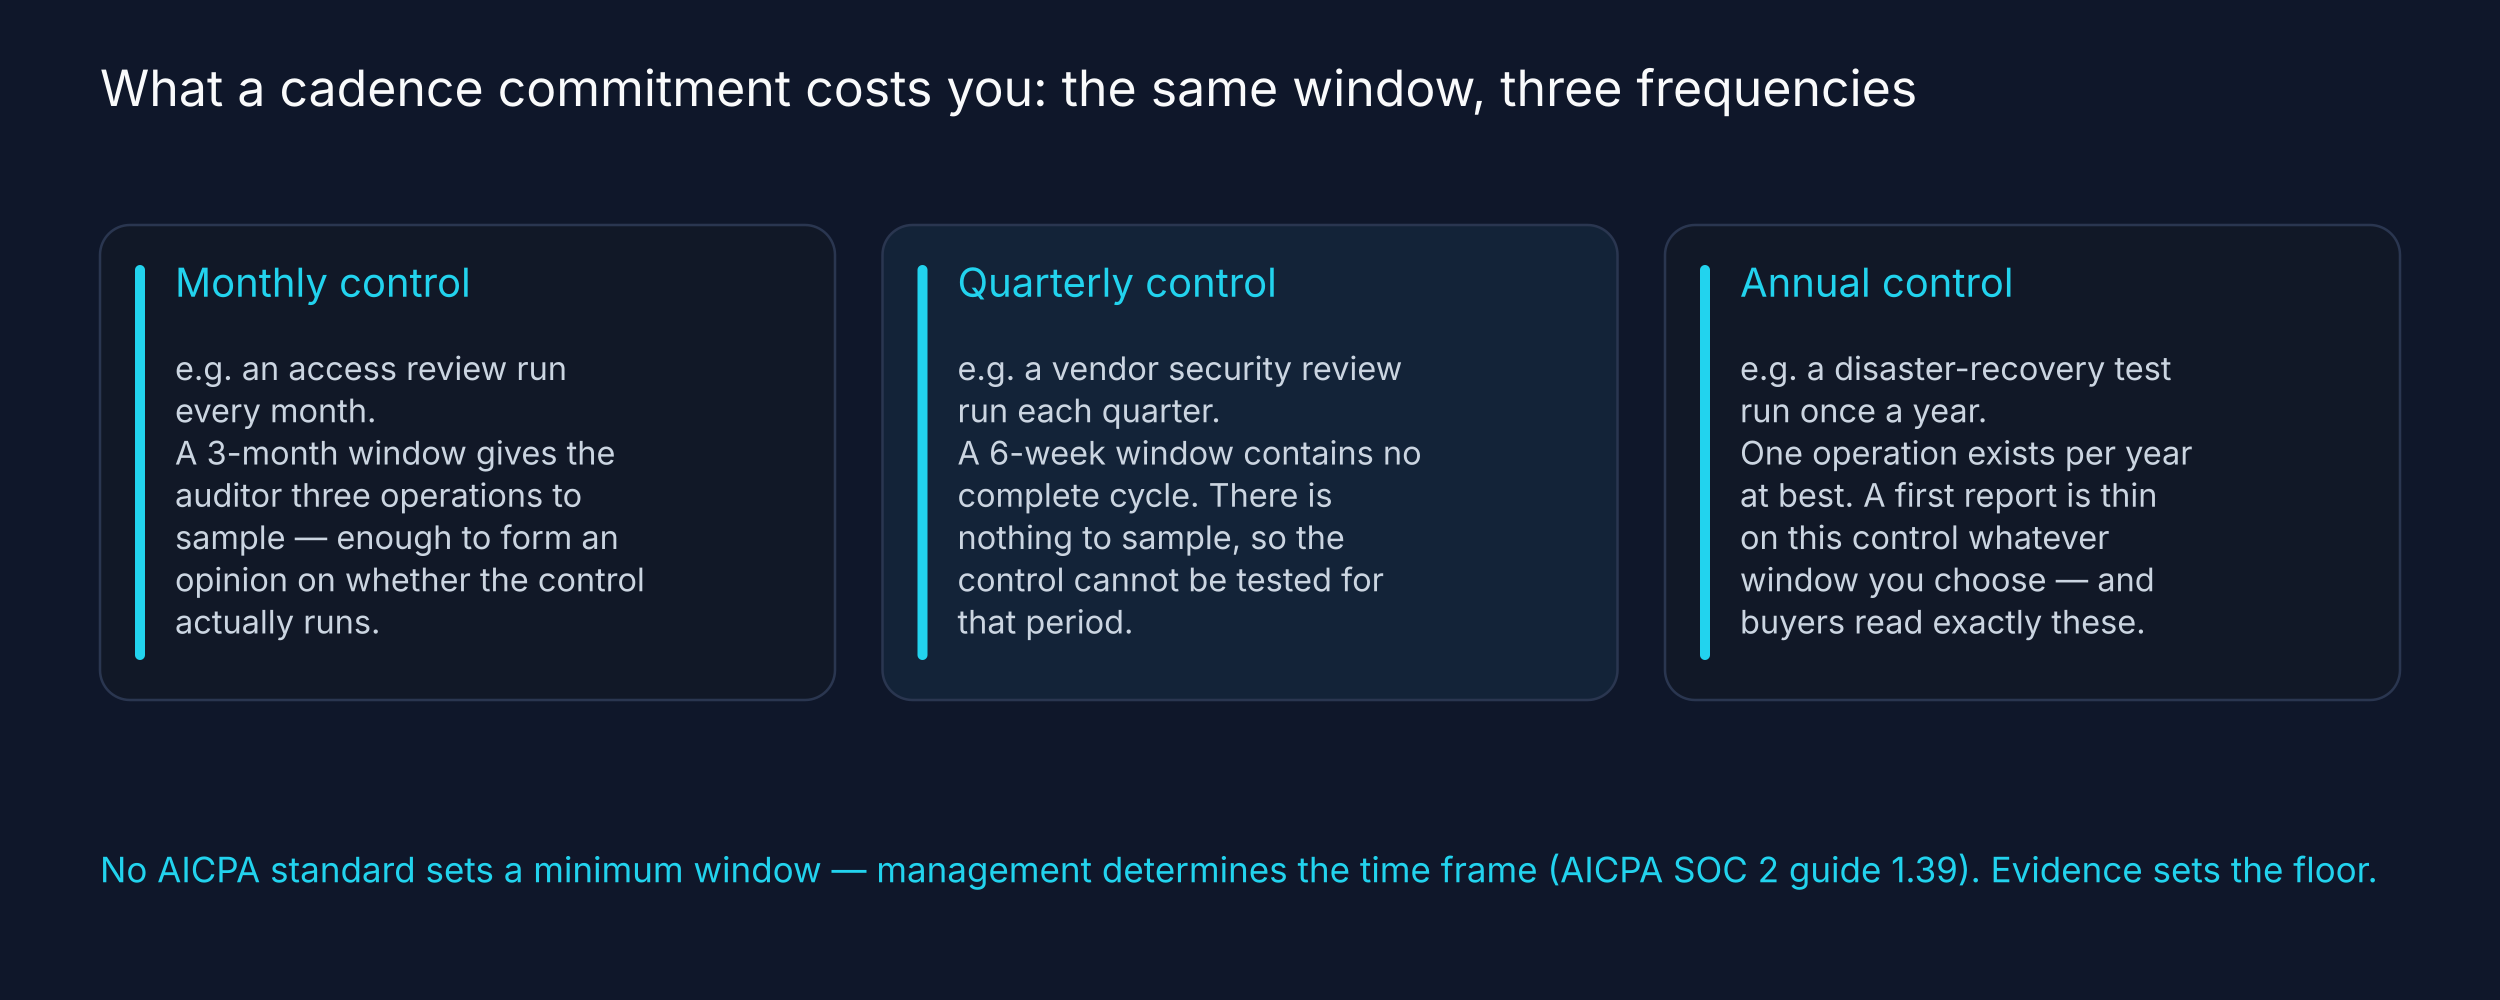
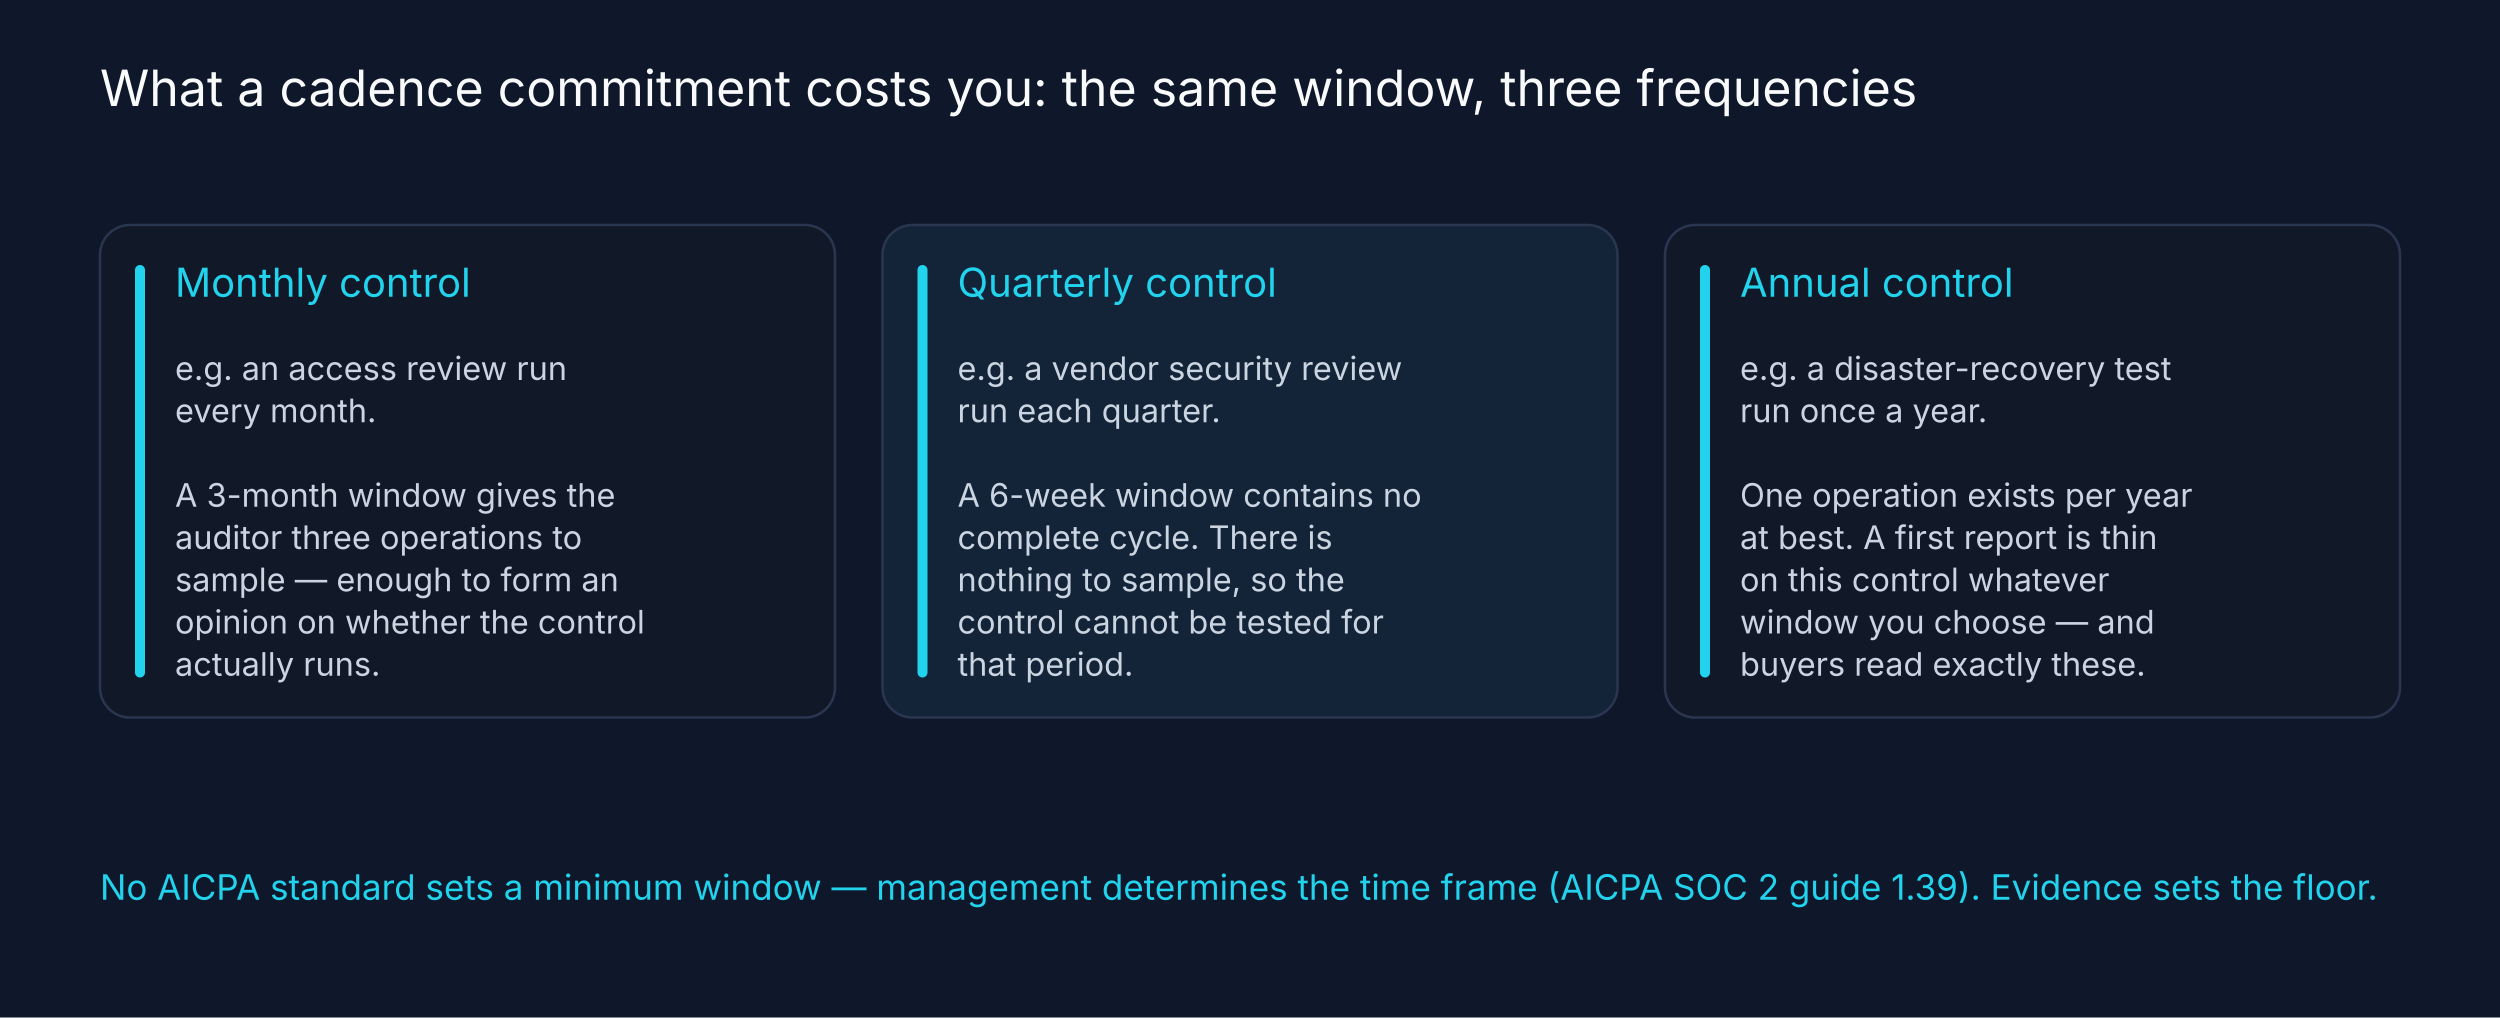
- <svg xmlns="http://www.w3.org/2000/svg" viewBox="0 0 1000 400" font-family="Inter, system-ui, -apple-system, Segoe UI, sans-serif">
-   <rect width="1000" height="400" fill="#0f172a" />
+ <svg xmlns="http://www.w3.org/2000/svg" viewBox="0 0 1000 407" font-family="Inter, system-ui, -apple-system, Segoe UI, sans-serif">
+   <rect width="1000" height="407" fill="#0f172a" />
  <text x="40" y="42.4" font-size="20" fill="#f9fafb" text-anchor="start">
    <tspan x="40" dy="0">What a cadence commitment costs you: the same window, three frequencies</tspan>
  </text>
-   <rect x="40.0" y="90" width="294.0" height="190" rx="12" fill="#111827" stroke="#2a3650" stroke-width="1" />
-   <rect x="54.0" y="106" width="4" height="158" rx="2" fill="#22d3ee" />
+   <rect x="40.0" y="90" width="294.0" height="197" rx="12" fill="#111827" stroke="#2a3650" stroke-width="1" />
+   <rect x="54.0" y="106" width="4" height="165" rx="2" fill="#22d3ee" />
  <text x="70.0" y="118.7" font-size="16" fill="#22d3ee" text-anchor="start">
    <tspan x="70.0" dy="0">Monthly control</tspan>
  </text>
  <text x="70.0" y="152.0" font-size="13" fill="#cbd5e1" text-anchor="start">
    <tspan x="70.0" dy="0">e.g. an access review run</tspan>
    <tspan x="70.0" dy="16.9">every month.</tspan>
-     <tspan x="70.0" dy="16.9" />
+     <tspan x="70.0" dy="16.9"> </tspan>
    <tspan x="70.0" dy="16.9">A 3-month window gives the</tspan>
    <tspan x="70.0" dy="16.9">auditor three operations to</tspan>
    <tspan x="70.0" dy="16.9">sample — enough to form an</tspan>
    <tspan x="70.0" dy="16.9">opinion on whether the control</tspan>
    <tspan x="70.0" dy="16.9">actually runs.</tspan>
  </text>
-   <rect x="353.0" y="90" width="294.0" height="190" rx="12" fill="#132338" stroke="#2a3650" stroke-width="1" />
-   <rect x="367.0" y="106" width="4" height="158" rx="2" fill="#22d3ee" />
+   <rect x="353.0" y="90" width="294.0" height="197" rx="12" fill="#132338" stroke="#2a3650" stroke-width="1" />
+   <rect x="367.0" y="106" width="4" height="165" rx="2" fill="#22d3ee" />
  <text x="383.0" y="118.7" font-size="16" fill="#22d3ee" text-anchor="start">
    <tspan x="383.0" dy="0">Quarterly control</tspan>
  </text>
  <text x="383.0" y="152.0" font-size="13" fill="#cbd5e1" text-anchor="start">
    <tspan x="383.0" dy="0">e.g. a vendor security review</tspan>
    <tspan x="383.0" dy="16.9">run each quarter.</tspan>
-     <tspan x="383.0" dy="16.9" />
+     <tspan x="383.0" dy="16.9"> </tspan>
    <tspan x="383.0" dy="16.9">A 6-week window contains no</tspan>
    <tspan x="383.0" dy="16.9">complete cycle. There is</tspan>
    <tspan x="383.0" dy="16.9">nothing to sample, so the</tspan>
    <tspan x="383.0" dy="16.9">control cannot be tested for</tspan>
    <tspan x="383.0" dy="16.9">that period.</tspan>
  </text>
-   <rect x="666.0" y="90" width="294.0" height="190" rx="12" fill="#111827" stroke="#2a3650" stroke-width="1" />
-   <rect x="680.0" y="106" width="4" height="158" rx="2" fill="#22d3ee" />
+   <rect x="666.0" y="90" width="294.0" height="197" rx="12" fill="#111827" stroke="#2a3650" stroke-width="1" />
+   <rect x="680.0" y="106" width="4" height="165" rx="2" fill="#22d3ee" />
  <text x="696.0" y="118.7" font-size="16" fill="#22d3ee" text-anchor="start">
    <tspan x="696.0" dy="0">Annual control</tspan>
  </text>
  <text x="696.0" y="152.0" font-size="13" fill="#cbd5e1" text-anchor="start">
    <tspan x="696.0" dy="0">e.g. a disaster-recovery test</tspan>
    <tspan x="696.0" dy="16.9">run once a year.</tspan>
-     <tspan x="696.0" dy="16.9" />
+     <tspan x="696.0" dy="16.9"> </tspan>
    <tspan x="696.0" dy="16.9">One operation exists per year</tspan>
    <tspan x="696.0" dy="16.9">at best. A first report is thin</tspan>
    <tspan x="696.0" dy="16.9">on this control whatever</tspan>
    <tspan x="696.0" dy="16.9">window you choose — and</tspan>
    <tspan x="696.0" dy="16.9">buyers read exactly these.</tspan>
  </text>
-   <text x="40" y="352.9" font-size="14" fill="#22d3ee" text-anchor="start">
+   <text x="40" y="359.9" font-size="14" fill="#22d3ee" text-anchor="start">
    <tspan x="40" dy="0">No AICPA standard sets a minimum window — management determines the time frame (AICPA SOC 2 guide 1.39). Evidence sets the floor.</tspan>
-   </text>eyJ2ZXJzaW9uIjoiMSIsImVuY29kaW5nIjoiYnN0cmluZyIsImNvbXByZXNzZWQiOnRydWUsImVuY29kZWQiOiJ4nOVZzY7bNlx1MDAxMH5cdTAwMTVCubSA11x1MDAxMSVL/rm521x1MDAxNN1Dk1x1MDAxNlx1MDAxYiCHqlx1MDAwN640koiVSIWk1usuXHUwMDE26EP0XHT7JFx1MDAxZEqyrcS2XHUwMDBlwTr7XHUwMDA3+GBS5FxmOfOR36fRnWPWXHUwMDE1OFx1MDAwYlx1MDAwN25jVvBEsZUzcm5AaS6Fs/BGjpa1iu2I3JhKL96+3Y1cdTAwMWPHssTRUEBcdMJoZ/HnncNcdTAwMTNrrKDY31k2cGuwdessJu7IWaPRychZ8cTkzmI6XHUwMDBmRk5cdTAwMGU8y1xy9ocjh4mswEk4UFx1MDAxYiWv4VxcXHUwMDE2UqGRN+k8ZelcdTAwMTXauWLxdaZkLZLNM6OY0Fx1MDAxNVO4XHUwMDA2fJ7yorg0a2tcdTAwMDXXjlx1MDAwYnU2tj61Pumm/fUoNJrlXHUwMDAytG78y4rF3OByqYst67G6SOxcdTAwMWX/Qlx1MDAxZoqVcIE7XHUwMDE1dVE0XHUwMDEzRdJObDs0QNI42lx1MDAwNnL3/71cdTAwMTQ2nNjB9c9cdTAwMTg6Y4emrNCAe7OG3u3Cia7qKmGms1Zwcb1xUcj4ujezXHTywvmUM0NcdTAwMTiJWVx1MDAwMuiFYH5Kbqw1/KuNJmtZL4jJgWjcXHUwMDAwWXGRyNVcYjtcdTAwMTRcdTAwMDBJXHUwMDE1fK5xXHUwMDFhXHUwMDA3jcGQimdcXLDi40NcdTAwMWJOpTCX/G9cZoHntq1fWMmLdVx1MDAwMza7jWXBM4yYU0BqWixcdTAwMWGOiNt0XHUwMDFiWWFvjPNcdTAwMThcdTAwMTegdlnA6MCvXHUwMDFklOjYv1x1MDAxZm3B6O3AqCA2LcY6RI5bTM7dLSa9+cR2blBJ7aOjsPSYXHUwMDFmXHUwMDA27kFYvqGUzrzpo0Pyrts7RqRcdTAwMDOmN1x1MDAwNEzvIYHZS4J/NFx0waRLXHUwMDAydcNtXHUwMDE2Jr1cZlx1MDAwNLOhXGZ4iVx1MDAwZnA4XHUwMDAz22dPLVx1MDAwM/5QXHUwMDA2/Fx1MDAxM2VgcuhOnm5Cv7uUqd9cdTAwMGK+R78t9k/1Up5cZkV+cpJL+Te8q/JiTeydpWSxf7nuXHUwMDBm2F2SNPxOl2QwhI5J73qks97R9INcdTAwMDF4xFdJXHUwMDAw9FnBI1x1MDAxOIJHcFx1MDAxMnjAOFx1MDAxYlx1MDAxMyZcYotjXFxcdTAwMGVRcMNhRVQtXCJcdTAwMDHof01KXHUwMDBij3GE7SXxz5pWx7Ak4zegLe9GgtVcdDdSdZwrK1DM4NLxqYxcdTAwMDSyclVcdTAwMDD5759/XHRcYlx1MDAxYjLsJalUJTqOhKy4wKFcdTAwMDR/q1x1MDAxY9Caaqi8gyOajk3NXG5cdTAwMDQoLkqP9/H7XGZ30Dtg/nc6YOFRXHUwMDAy9Fx1MDAwM/+UMsT3fH/26Kdsn1x1MDAwNMOhs1x1MDAxNp6IXHUwMDA0p8ezXHUwMDEwTl+dXHUwMDBlmVx1MDAwZaVgeqJcdTAwMTTMXHUwMDBlMY0/8/eFSOC9XFwhMlx1MDAxYlxu/ewkTPNHzZRcdTAwMDE1JEVcdTAwMGVccnlcdTAwMDQxMlx1MDAxZoTIXHUwMDE3aoS+YDUyXHUwMDFmwsj8hGqE3Fx1MDAwMLKzXCJcdTAwMWHiWuFcdTAwMWU6To9cdTAwMDTyJ1x1MDAwMVx1MDAxNufkc1x1MDAwYpSO1MOzXHUwMDE1wPWG07tUa1wikLhjaYnbIFx1MDAxOa/jXHUwMDAyxuQjkjNcdTAwMTCuIyGkybnILJG37D5cIlq2UqBcdTAwMDNcdTAwMWaJmVx1MDAxZEWugFx1MDAxONC4XHTL+Fx1MDAxMapcdTAwMDdmXGLKXHUwMDAzLpOjauRZ7eBcdTAwMTHUXGJ1j1x1MDAxMmFcdTAwMTiGr7EqQt3Bep17XCI2pPR4XCJm7qtTJHS4avqgZdN+XHUwMDE2vEOMXHUwMDEzzsN9UeJcdTAwMDUvV5TQwdIgfdDa4JZylkLgy9lxTbL3/Fx1MDAxMVx1MDAwNFx09Vx1MDAwN/HRVyT2M8aLVSR0sHJJXHUwMDFmtHT5tSZJuGZIoepcZq9J2dRcdTAwMTUspbaMbv3jkDWwltA/iF5cdTAwMDWBwC23XHUwMDFmKbDdjIhcdTAwMDSzjKzNmCxJypU2qFx1MDAwZSqpXGaSOrGMXHUwMDFlXHSchH/0XHUwMDA2dGSFhG1rXHUwMDE5kehcdTAwMTTCWtYkzqXUbU2CiSRcdTAwMTJX9Vx1MDAxYcOBtliCLllsUEajXHUwMDE40HBcXKU87z09hm45WMXuviz6vXNI3S9eXHK+kSif7DlcdTAwMWOsY9PTXHUwMDE0st9Lsrw4/31JNKqUhKlcdTAwMDTVNUKQkZJcdTAwMGJe1uVGPVvwlEywrHFFXHUwMDEyXFyFwiFtnY9cdTAwMThe2m+C9jvhXHUwMDBmrbnLXHUwMDBm58QjWc1cdTAwMTMgmO35j2Py7oa3X1x1MDAxYVx1MDAxYlx1MDAwZnZaWkipXHUwMDBlXHUwMDFjpKexqN5JmJz0JGDSWFVdXHUwMDFhTJuVT5niSeu3XHUwMDFkbt9xftqXe25Kp1x1MDAxZXPuXHUwMDFiXGKDXHUwMDE1Xvf3/1x1MDAwM5WMrlx1MDAxOSJ9</svg>
+   </text>eyJ2ZXJzaW9uIjoiMSIsImVuY29kaW5nIjoiYnN0cmluZyIsImNvbXByZXNzZWQiOnRydWUsImVuY29kZWQiOiJ4nOVZzY7bNlx1MDAxMH6VgXJpXHUwMDAxx1x1MDAxMSVb/rm521x1MDAxNN1Dk1x1MDAxNlx1MDAxYiCHulx1MDAwN640koiVSIWk1ussXHUwMDE26EP0XHT7JFx1MDAxZFryT9a2XHUwMDBlxTr7XHUwMDA3+GBS5FxmOfOR36fRrWeXXHUwMDE1elNcdTAwMGZvYl6IRPOF1/OuUVx1MDAxYqGkN1xyep5RtY7diNzaykzfvduO7MeqpNFYYInSXHUwMDFhb/rnrSdcdTAwMTJnrGDU31q2eGOpdeNNXHUwMDA3fs9bktFBz1uIxObedDRcdTAwMTn2vFx1MDAxY0WWW+qPelx1MDAxZZdZQZNooLFaXeGZKpQmI2/SScrTS7JzyeOrTKtaJutnVnNpKq5pXHL0PFx1MDAxNUVxYZfOXG6tnVx1MDAxNuqtbX1ufLJ1+/4oMprlXHUwMDEyjVn5V1x1MDAxNY+FpeUyn1rOY3WeuD3+RT40L/GcdirrolhNlEkzsekwiMnK0SaQ2/9cdTAwMWaUdOGkXHUwMDBlYX6m0Fk3NOWFQdqbM/R+XHUwMDFiTnJVV1x0t621QsirtYtCxVc7M1dBnnqfc26BQ8xcdTAwMTMkL0D5KYV11uivsVx1MDAwNpaqnoLNXHUwMDExXGZtXHUwMDAwXHUwMDE2QiZq0aNcdTAwMGWNXGKpxi81TVx1MDAxM2goXHUwMDE4SotMSF58emjDqZL2QnylXHUwMDEwXHUwMDA0ftP6hZeiWK7A5rYxK0RGXHUwMDEx81xuTG2DRStcYnHrbqsq6o1pXHUwMDFlXHUwMDE3XHUwMDEy9TZcdTAwMGJcdTAwMTRcdTAwMWT8tYVcdTAwMTLrh3e9XHJcdTAwMTiDLVx1MDAxODXGtsFYi8h+g8mJv8FkMFx1MDAxObjONSrZZNRcdTAwMDHLgIfR0D9cYss3jLFxMHp0SN62e6eItMBcZrqAXHUwMDE5PCQwd5JcdTAwMTBcdTAwMWVNwnDQJoH50SZcdTAwMGKDnVxmRMOuXGZcdTAwMDRJiHg4XHUwMDAzm2dPLVx1MDAwM2FXXHUwMDA2wlx1MDAxM2VgcOhOXHUwMDFlrUO/vZRZuFx1MDAxM/yA/b/YP9VLedBcdTAwMTX5wUku5d/orsqLJbg7S6ti/3LdXHUwMDFmsL0kWfSdLslhXHUwMDE3Opp7cn1BsvHO4Vxmu1x1MDAwZWd8mVxmkT0rgFxmu1x1MDAwMDI8XHRAsJ/1gUvgcUzLXHUwMDAxjddcdTAwMDJcdTAwMTegazmXSP6XUDqA9OfUnkH4dtVqOVx1MDAxNjJxjcYx71xc8jpcdTAwMTFW6ZZ1VYWaW1o6PVVzSbxcXFx1MDAxNVxi//79XHUwMDBmoHQho15IlS7J8VxcqkpIXHUwMDFhXG70W+RI1vSKzFtAkunY1rwgiNKiTH9cdTAwMWbBz3BcdTAwMDc7Ryz8TkcsOkqB4TA8pVx1MDAxMFx0gzBcdTAwMWM/+inbp8Go66xFJ6LB0fEsRKNXp0RGXSlcdTAwMTidKFx1MDAwNeNDXFxcdTAwMTOOw30pMlxmXq5cdTAwMTRcdTAwMTl3hX58XHUwMDEypvmj5tqi7lx1MDAxMiOHhjyCXHUwMDFjmXRC5J5cdTAwMWVhL1iPTLpQMjmhXHUwMDFlgWskftZgMK417aFl9bkkXHUwMDA2XHUwMDA15HFcdTAwMGVfXHUwMDFhqLS0XHUwMDFlvV0gXq1ZvU22XHUwMDAxSdRcdTAwMWQrR92W6HhcdTAwMTlcdTAwMTfYh09Ez1xiwsylVDZcdTAwMTcyc1Te8HtcdTAwMGaMasRAXHUwMDBiP4i5XHUwMDFiXHUwMDA1l1xiXHUwMDE2XHJtwnH+nPRcdTAwMDO3QFx1MDAwMkGo5KhcdTAwMWV5Vjt4XHUwMDA0PcL8o1RcdTAwMThF0WusjDC/s2bnn4hcdTAwMGZcdTAwMTk7noix/+o0XHTrrpw+aOl0N1x1MDAwYsEhzokm0b4sXHSGL1eWsM7yIHvQ+uCGcmZS0uvZcVWy9/xcdTAwMTEkXHRcdTAwMGI78fGtJnFcdTAwMWYzXqwmYZ31S/agXHUwMDA1zPuqJFx1MDAxMYZcdTAwMTOJ6rd0UapVbcGRasPpzj9ccllcIm8o/aPcqVwiXHUwMDAw3lxi96mC2qtcdTAwMTFzyVx1MDAxZCdcdTAwMWLbh1x1MDAxOaRCXHUwMDFiS/qgUtpcdTAwMTKtg+P0uaRJ9MesYVx1MDAwN1x1MDAwYqJsV8+Yy1YjLFVccnGulGnqXHUwMDEyXFwmc3lZLylcdTAwMWNkiyfkkseWpDTJXHUwMDAxg8d1yvPe02Mol4O17Pb7YjhcdTAwMThtb2r/m5eD8Vx1MDAwYruqO6vZ7DTl7Fx1MDAwZlxuZudnv8/AkE5JuE5IX1x1MDAxM1x1MDAwNDmUQoqyLtf62YGn5JJnK1eQ0Co0XHJpan1gRem+XGa6r4U/NOYuPp5BXHUwMDAwWS1cdTAwMTJcdTAwMDTK9uTHPry/XHUwMDE2zffGlVx1MDAwNzctLZTSXHUwMDA3XHUwMDBl0tNY1M5JXHUwMDE4nPQkUNJ4VV1YSptcdTAwMTNQmVx1MDAxNknjt1x1MDAxOe7ecn7aXHUwMDE3fH7KRlx1MDAwMffuVlx1MDAxMEYnve7u/lx1MDAwM/HDr0kifQ==</svg>
